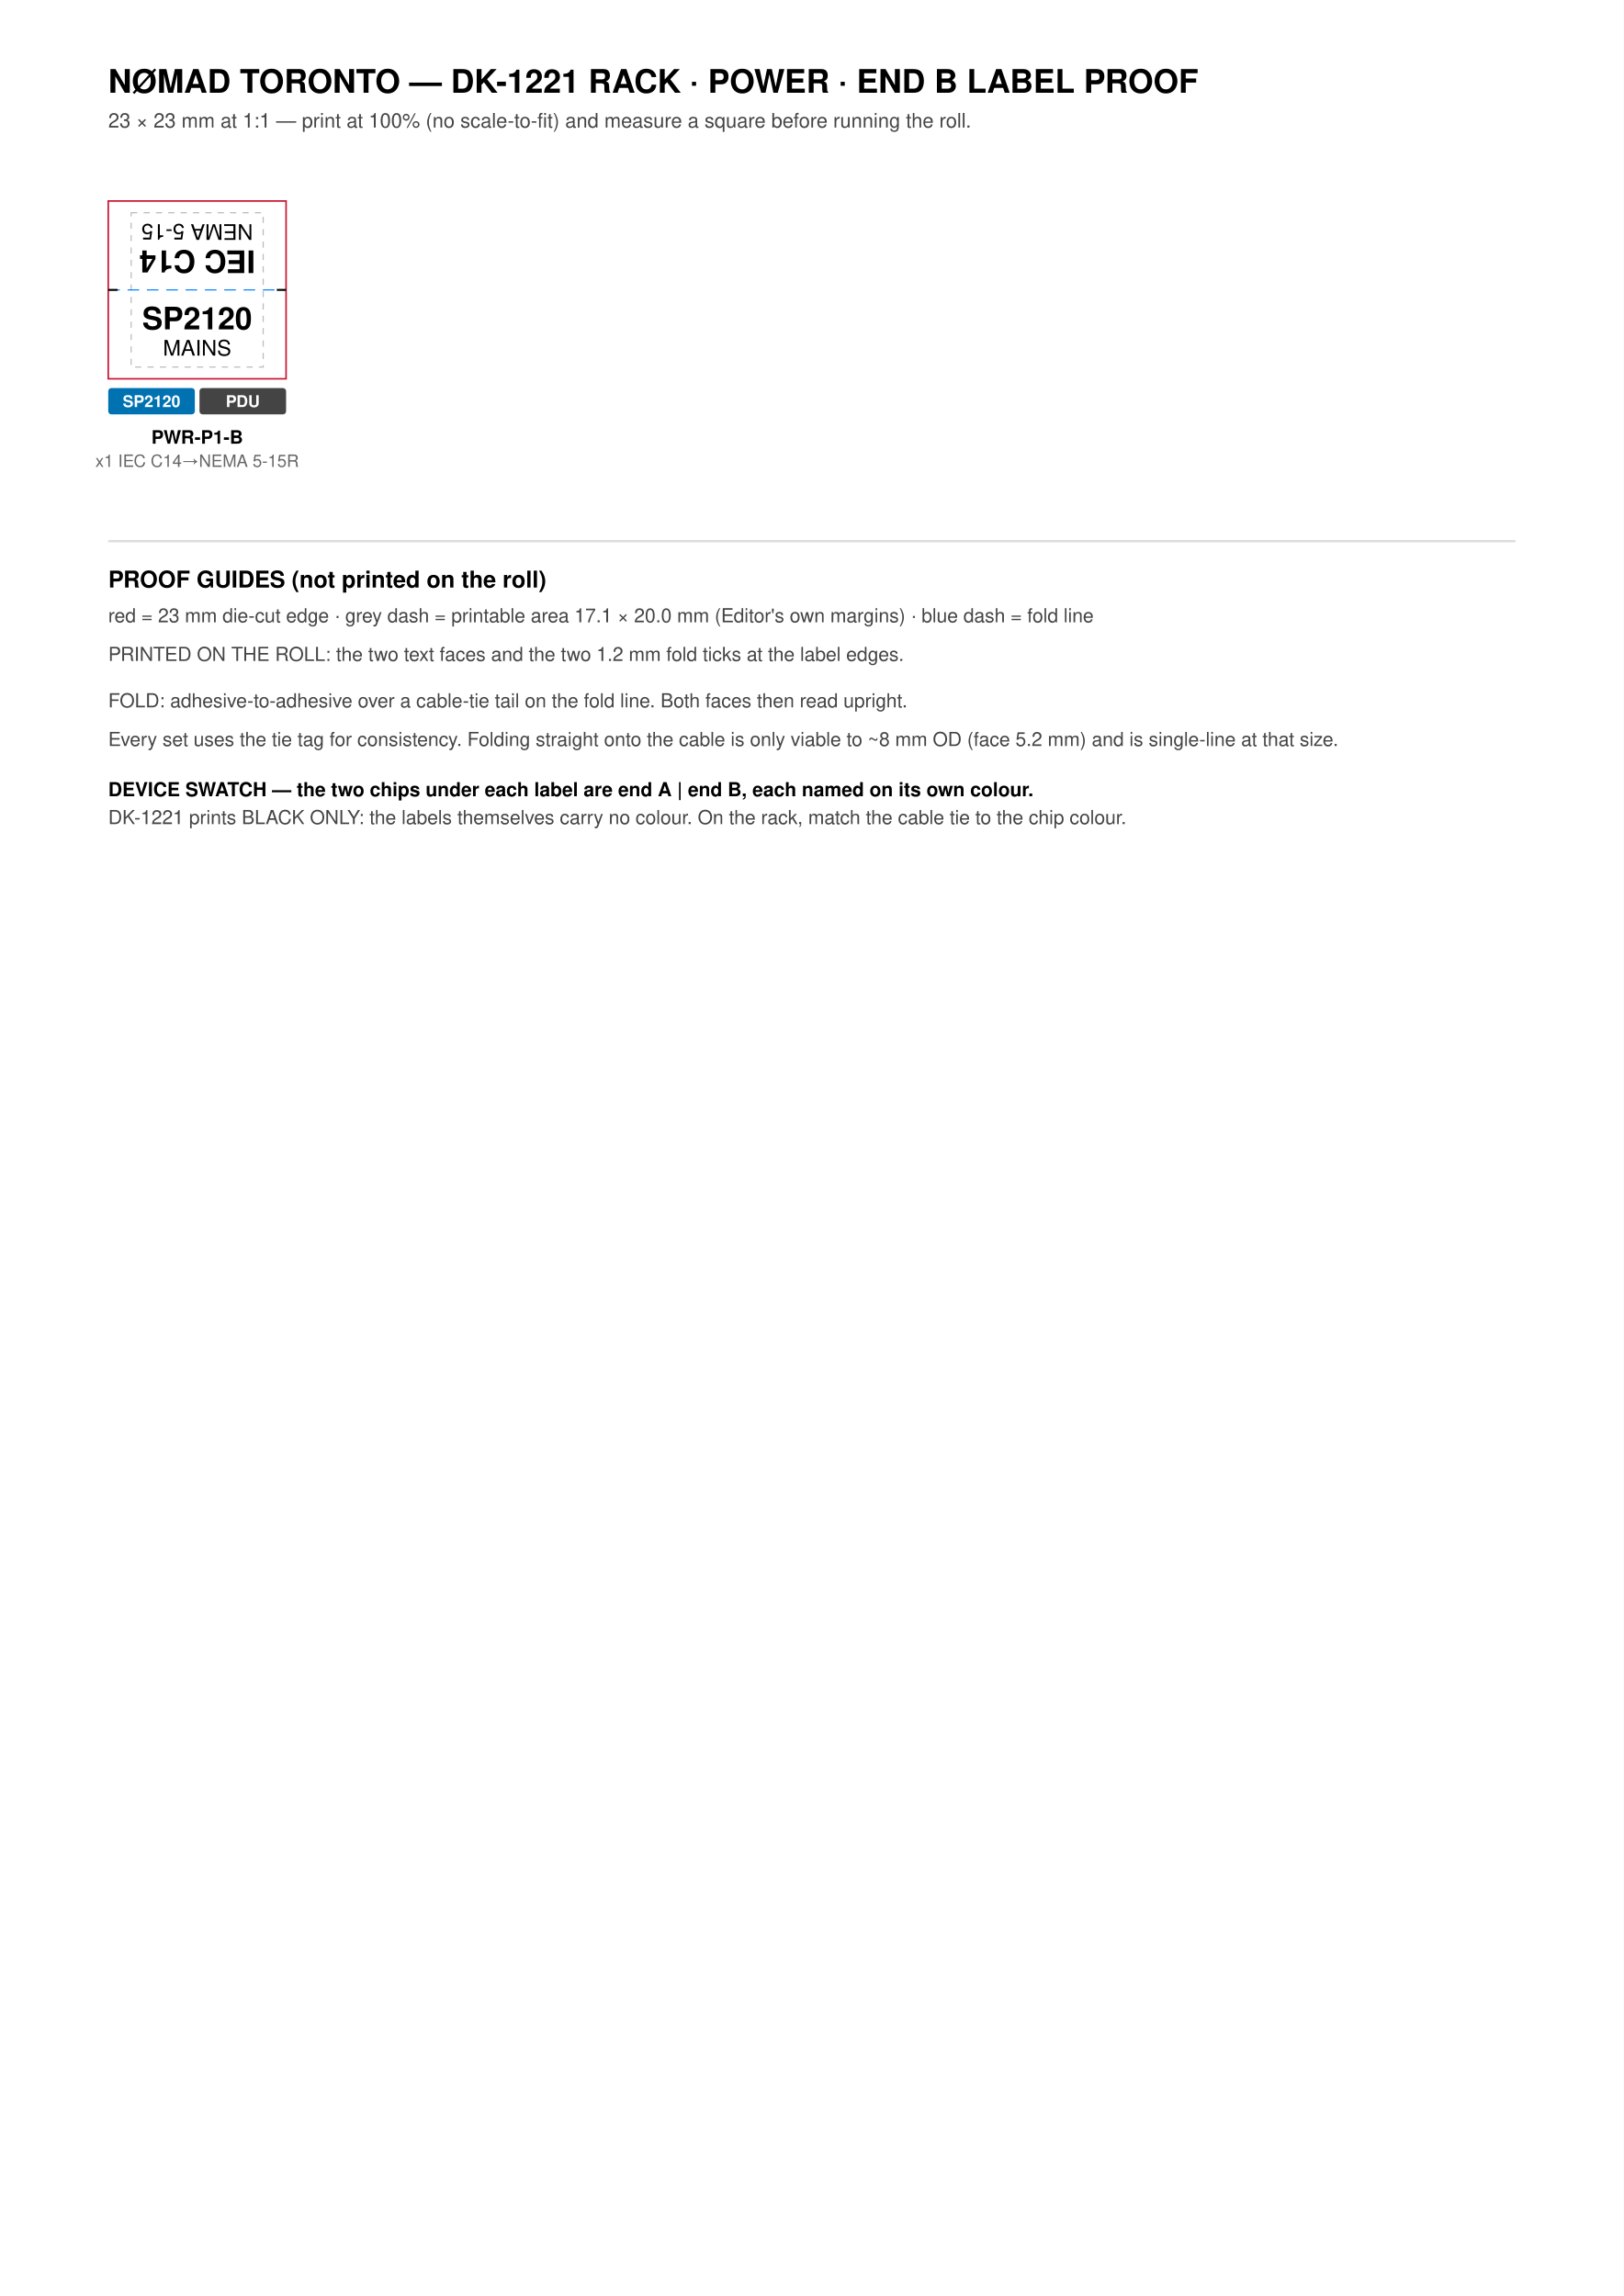
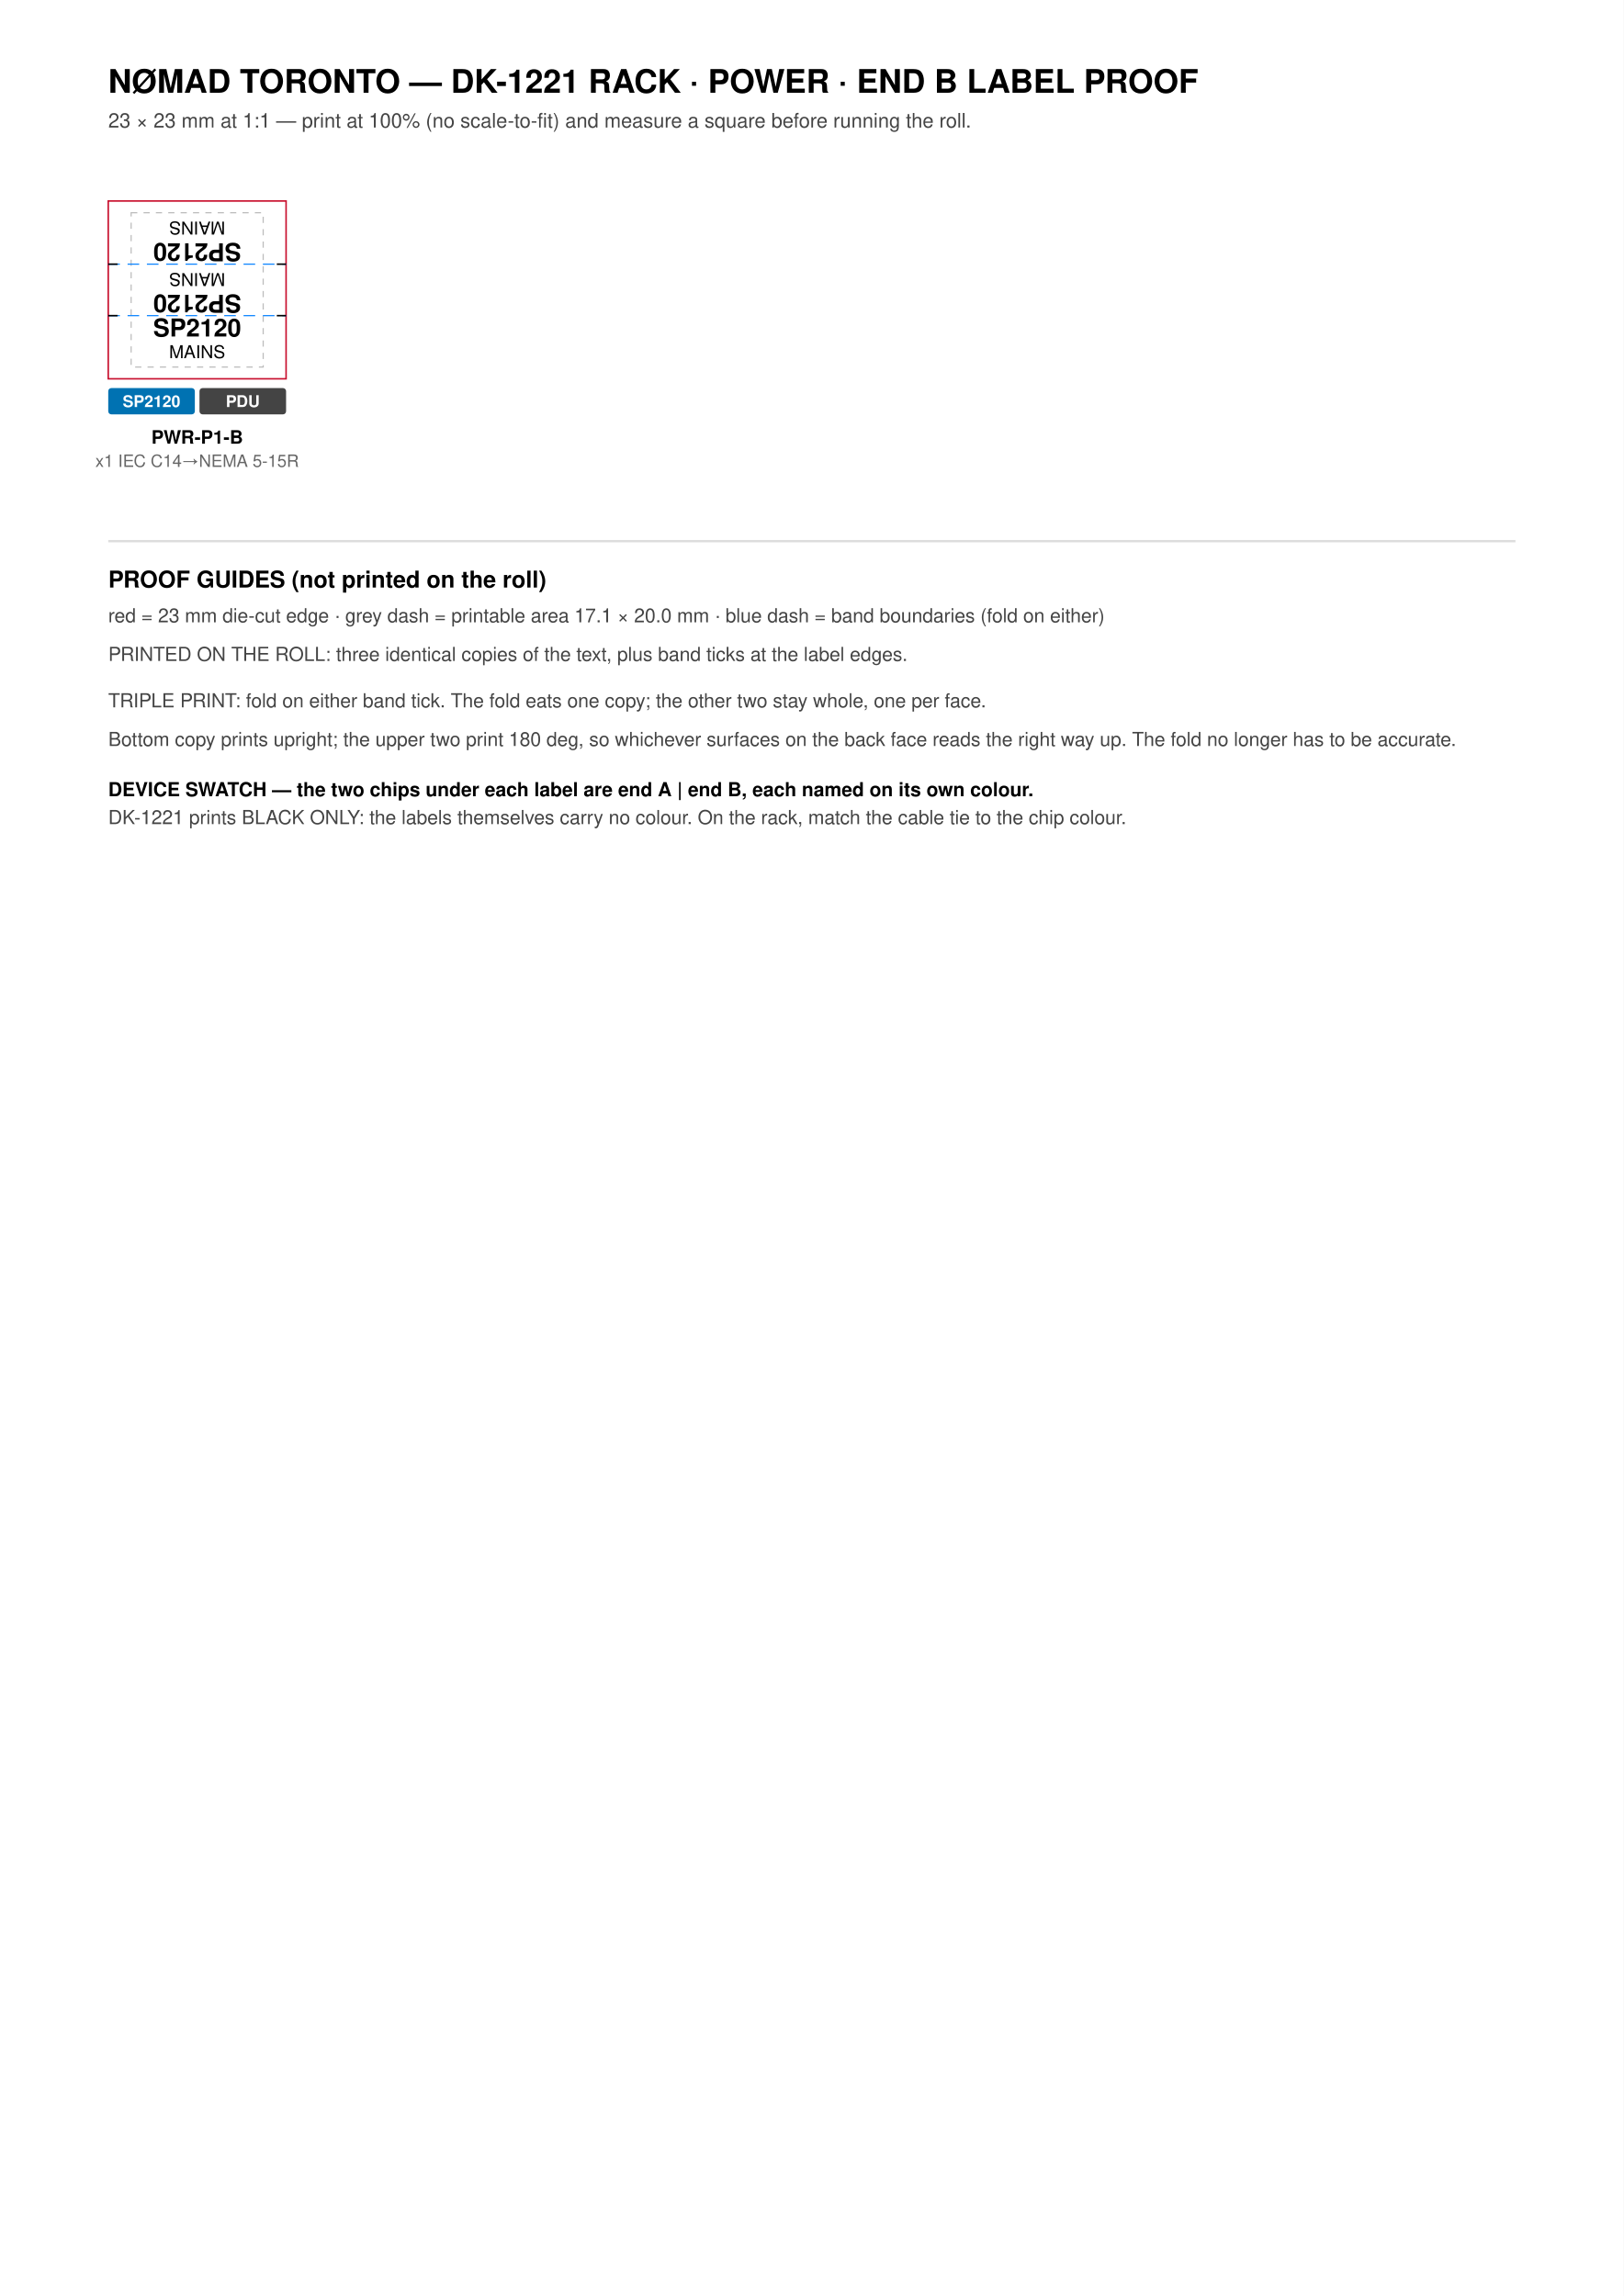
<svg xmlns="http://www.w3.org/2000/svg" width="210.0mm" height="297.0mm" viewBox="0 0 210.0 297.0">
  <rect width="210.0" height="297.0" fill="#fff" />
  <text x="14.00" y="12.00" font-family="Arial Narrow, Liberation Sans Narrow, Helvetica Neue, Helvetica, sans-serif" font-size="4.20" font-weight="bold" fill="#000" text-anchor="start">NØMAD TORONTO — DK-1221 RACK · POWER · END B LABEL PROOF</text>
  <text x="14.00" y="16.50" font-family="Arial Narrow, Liberation Sans Narrow, Helvetica Neue, Helvetica, sans-serif" font-size="2.60" font-weight="normal" fill="#444" text-anchor="start">23 × 23 mm at 1:1 — print at 100% (no scale-to-fit) and measure a square before running the roll.</text>
  <g transform="translate(14.00 26.00)">
    <rect width="23.0" height="23.0" fill="none" stroke="#c8102e" stroke-width="0.2" />
    <rect x="2.96" y="1.52" width="17.08" height="19.96" fill="none" stroke="#bbb" stroke-width="0.15" stroke-dasharray="0.8 0.8" />
-     <line x1="0" y1="11.5" x2="23.0" y2="11.5" stroke="#0a84ff" stroke-width="0.15" stroke-dasharray="1.5 1" />
+     <line x1="0" y1="8.17" x2="23.0" y2="8.17" stroke="#0a84ff" stroke-width="0.15" stroke-dasharray="1.5 1" />
+     <line x1="0" y1="14.83" x2="23.0" y2="14.83" stroke="#0a84ff" stroke-width="0.15" stroke-dasharray="1.5 1" />
    <g>
-       <text x="11.50" y="16.60" font-family="Arial Narrow, Liberation Sans Narrow, Helvetica Neue, Helvetica, sans-serif" font-size="4.00" font-weight="bold" fill="#000" text-anchor="middle" textLength="12.10" lengthAdjust="spacingAndGlyphs">SP2120</text>
-       <text x="11.50" y="20.00" font-family="Arial Narrow, Liberation Sans Narrow, Helvetica Neue, Helvetica, sans-serif" font-size="2.80" font-weight="normal" fill="#000" text-anchor="middle" textLength="7.54" lengthAdjust="spacingAndGlyphs">MAINS</text>
+       <text x="11.50" y="17.53" font-family="Arial Narrow, Liberation Sans Narrow, Helvetica Neue, Helvetica, sans-serif" font-size="3.20" font-weight="bold" fill="#000" text-anchor="middle" textLength="9.68" lengthAdjust="spacingAndGlyphs">SP2120</text>
+       <text x="11.50" y="20.33" font-family="Arial Narrow, Liberation Sans Narrow, Helvetica Neue, Helvetica, sans-serif" font-size="2.30" font-weight="normal" fill="#000" text-anchor="middle" textLength="6.19" lengthAdjust="spacingAndGlyphs">MAINS</text>
    </g>
    <g transform="rotate(180 11.50 11.50)">
-       <text x="11.50" y="16.60" font-family="Arial Narrow, Liberation Sans Narrow, Helvetica Neue, Helvetica, sans-serif" font-size="4.00" font-weight="bold" fill="#000" text-anchor="middle" textLength="12.85" lengthAdjust="spacingAndGlyphs">IEC C14</text>
-       <text x="11.50" y="20.00" font-family="Arial Narrow, Liberation Sans Narrow, Helvetica Neue, Helvetica, sans-serif" font-size="2.80" font-weight="normal" fill="#000" text-anchor="middle" textLength="12.17" lengthAdjust="spacingAndGlyphs">NEMA 5-15</text>
+       <text x="11.50" y="10.87" font-family="Arial Narrow, Liberation Sans Narrow, Helvetica Neue, Helvetica, sans-serif" font-size="3.20" font-weight="bold" fill="#000" text-anchor="middle" textLength="9.68" lengthAdjust="spacingAndGlyphs">SP2120</text>
+       <text x="11.50" y="13.67" font-family="Arial Narrow, Liberation Sans Narrow, Helvetica Neue, Helvetica, sans-serif" font-size="2.30" font-weight="normal" fill="#000" text-anchor="middle" textLength="6.19" lengthAdjust="spacingAndGlyphs">MAINS</text>
    </g>
-     <line x1="0" y1="11.50" x2="1.20" y2="11.50" stroke="#000" stroke-width="0.25" />
-     <line x1="21.80" y1="11.50" x2="23.00" y2="11.50" stroke="#000" stroke-width="0.25" />
+     <g transform="rotate(180 11.50 11.50)">
+       <text x="11.50" y="17.53" font-family="Arial Narrow, Liberation Sans Narrow, Helvetica Neue, Helvetica, sans-serif" font-size="3.20" font-weight="bold" fill="#000" text-anchor="middle" textLength="9.68" lengthAdjust="spacingAndGlyphs">SP2120</text>
+       <text x="11.50" y="20.33" font-family="Arial Narrow, Liberation Sans Narrow, Helvetica Neue, Helvetica, sans-serif" font-size="2.30" font-weight="normal" fill="#000" text-anchor="middle" textLength="6.19" lengthAdjust="spacingAndGlyphs">MAINS</text>
+     </g>
+     <line x1="0" y1="8.17" x2="1.20" y2="8.17" stroke="#000" stroke-width="0.2" />
+     <line x1="21.80" y1="8.17" x2="23.00" y2="8.17" stroke="#000" stroke-width="0.2" />
+     <line x1="0" y1="14.83" x2="1.20" y2="14.83" stroke="#000" stroke-width="0.2" />
+     <line x1="21.80" y1="14.83" x2="23.00" y2="14.83" stroke="#000" stroke-width="0.2" />
  </g>
  <rect x="14.00" y="50.20" width="11.20" height="3.4" fill="#0072B2" rx="0.4" />
  <text x="19.60" y="52.65" font-family="Arial Narrow, Liberation Sans Narrow, Helvetica Neue, Helvetica, sans-serif" font-size="2.10" font-weight="bold" fill="#FFFFFF" text-anchor="middle" textLength="6.35" lengthAdjust="spacingAndGlyphs">SP2120</text>
  <rect x="25.80" y="50.20" width="11.20" height="3.4" fill="#444444" rx="0.4" />
  <text x="31.40" y="52.65" font-family="Arial Narrow, Liberation Sans Narrow, Helvetica Neue, Helvetica, sans-serif" font-size="2.10" font-weight="bold" fill="#FFFFFF" text-anchor="middle" textLength="3.77" lengthAdjust="spacingAndGlyphs">PDU</text>
  <text x="25.50" y="57.40" font-family="Arial Narrow, Liberation Sans Narrow, Helvetica Neue, Helvetica, sans-serif" font-size="2.40" font-weight="bold" fill="#000" text-anchor="middle">PWR-P1-B</text>
  <text x="25.50" y="60.40" font-family="Arial Narrow, Liberation Sans Narrow, Helvetica Neue, Helvetica, sans-serif" font-size="2.20" font-weight="normal" fill="#666" text-anchor="middle">x1  IEC C14→NEMA 5-15R</text>
  <line x1="14.0" y1="70.00" x2="196.0" y2="70.00" stroke="#ddd" stroke-width="0.3" />
  <text x="14.00" y="76.00" font-family="Arial Narrow, Liberation Sans Narrow, Helvetica Neue, Helvetica, sans-serif" font-size="3.00" font-weight="bold" fill="#000" text-anchor="start">PROOF GUIDES (not printed on the roll)</text>
-   <text x="14.00" y="80.50" font-family="Arial Narrow, Liberation Sans Narrow, Helvetica Neue, Helvetica, sans-serif" font-size="2.50" font-weight="normal" fill="#444" text-anchor="start">red = 23 mm die-cut edge   ·   grey dash = printable area 17.1 × 20.0 mm (Editor's own margins)   ·   blue dash = fold line</text>
-   <text x="14.00" y="85.50" font-family="Arial Narrow, Liberation Sans Narrow, Helvetica Neue, Helvetica, sans-serif" font-size="2.50" font-weight="normal" fill="#444" text-anchor="start">PRINTED ON THE ROLL: the two text faces and the two 1.2 mm fold ticks at the label edges.</text>
-   <text x="14.00" y="91.50" font-family="Arial Narrow, Liberation Sans Narrow, Helvetica Neue, Helvetica, sans-serif" font-size="2.50" font-weight="normal" fill="#444" text-anchor="start">FOLD: adhesive-to-adhesive over a cable-tie tail on the fold line. Both faces then read upright.</text>
-   <text x="14.00" y="96.50" font-family="Arial Narrow, Liberation Sans Narrow, Helvetica Neue, Helvetica, sans-serif" font-size="2.50" font-weight="normal" fill="#444" text-anchor="start">Every set uses the tie tag for consistency. Folding straight onto the cable is only viable to ~8 mm OD (face 5.2 mm) and is single-line at that size.</text>
+   <text x="14.00" y="80.50" font-family="Arial Narrow, Liberation Sans Narrow, Helvetica Neue, Helvetica, sans-serif" font-size="2.50" font-weight="normal" fill="#444" text-anchor="start">red = 23 mm die-cut edge   ·   grey dash = printable area 17.1 × 20.0 mm   ·   blue dash = band boundaries (fold on either)</text>
+   <text x="14.00" y="85.50" font-family="Arial Narrow, Liberation Sans Narrow, Helvetica Neue, Helvetica, sans-serif" font-size="2.50" font-weight="normal" fill="#444" text-anchor="start">PRINTED ON THE ROLL: three identical copies of the text, plus band ticks at the label edges.</text>
+   <text x="14.00" y="91.50" font-family="Arial Narrow, Liberation Sans Narrow, Helvetica Neue, Helvetica, sans-serif" font-size="2.50" font-weight="normal" fill="#444" text-anchor="start">TRIPLE PRINT: fold on either band tick. The fold eats one copy; the other two stay whole, one per face.</text>
+   <text x="14.00" y="96.50" font-family="Arial Narrow, Liberation Sans Narrow, Helvetica Neue, Helvetica, sans-serif" font-size="2.50" font-weight="normal" fill="#444" text-anchor="start">Bottom copy prints upright; the upper two print 180 deg, so whichever surfaces on the back face reads the right way up. The fold no longer has to be accurate.</text>
  <text x="14.00" y="103.00" font-family="Arial Narrow, Liberation Sans Narrow, Helvetica Neue, Helvetica, sans-serif" font-size="2.50" font-weight="bold" fill="#000" text-anchor="start">DEVICE SWATCH — the two chips under each label are end A | end B, each named on its own colour.</text>
  <text x="14.00" y="106.60" font-family="Arial Narrow, Liberation Sans Narrow, Helvetica Neue, Helvetica, sans-serif" font-size="2.50" font-weight="normal" fill="#444" text-anchor="start">DK-1221 prints BLACK ONLY: the labels themselves carry no colour. On the rack, match the cable tie to the chip colour.</text>
</svg>
